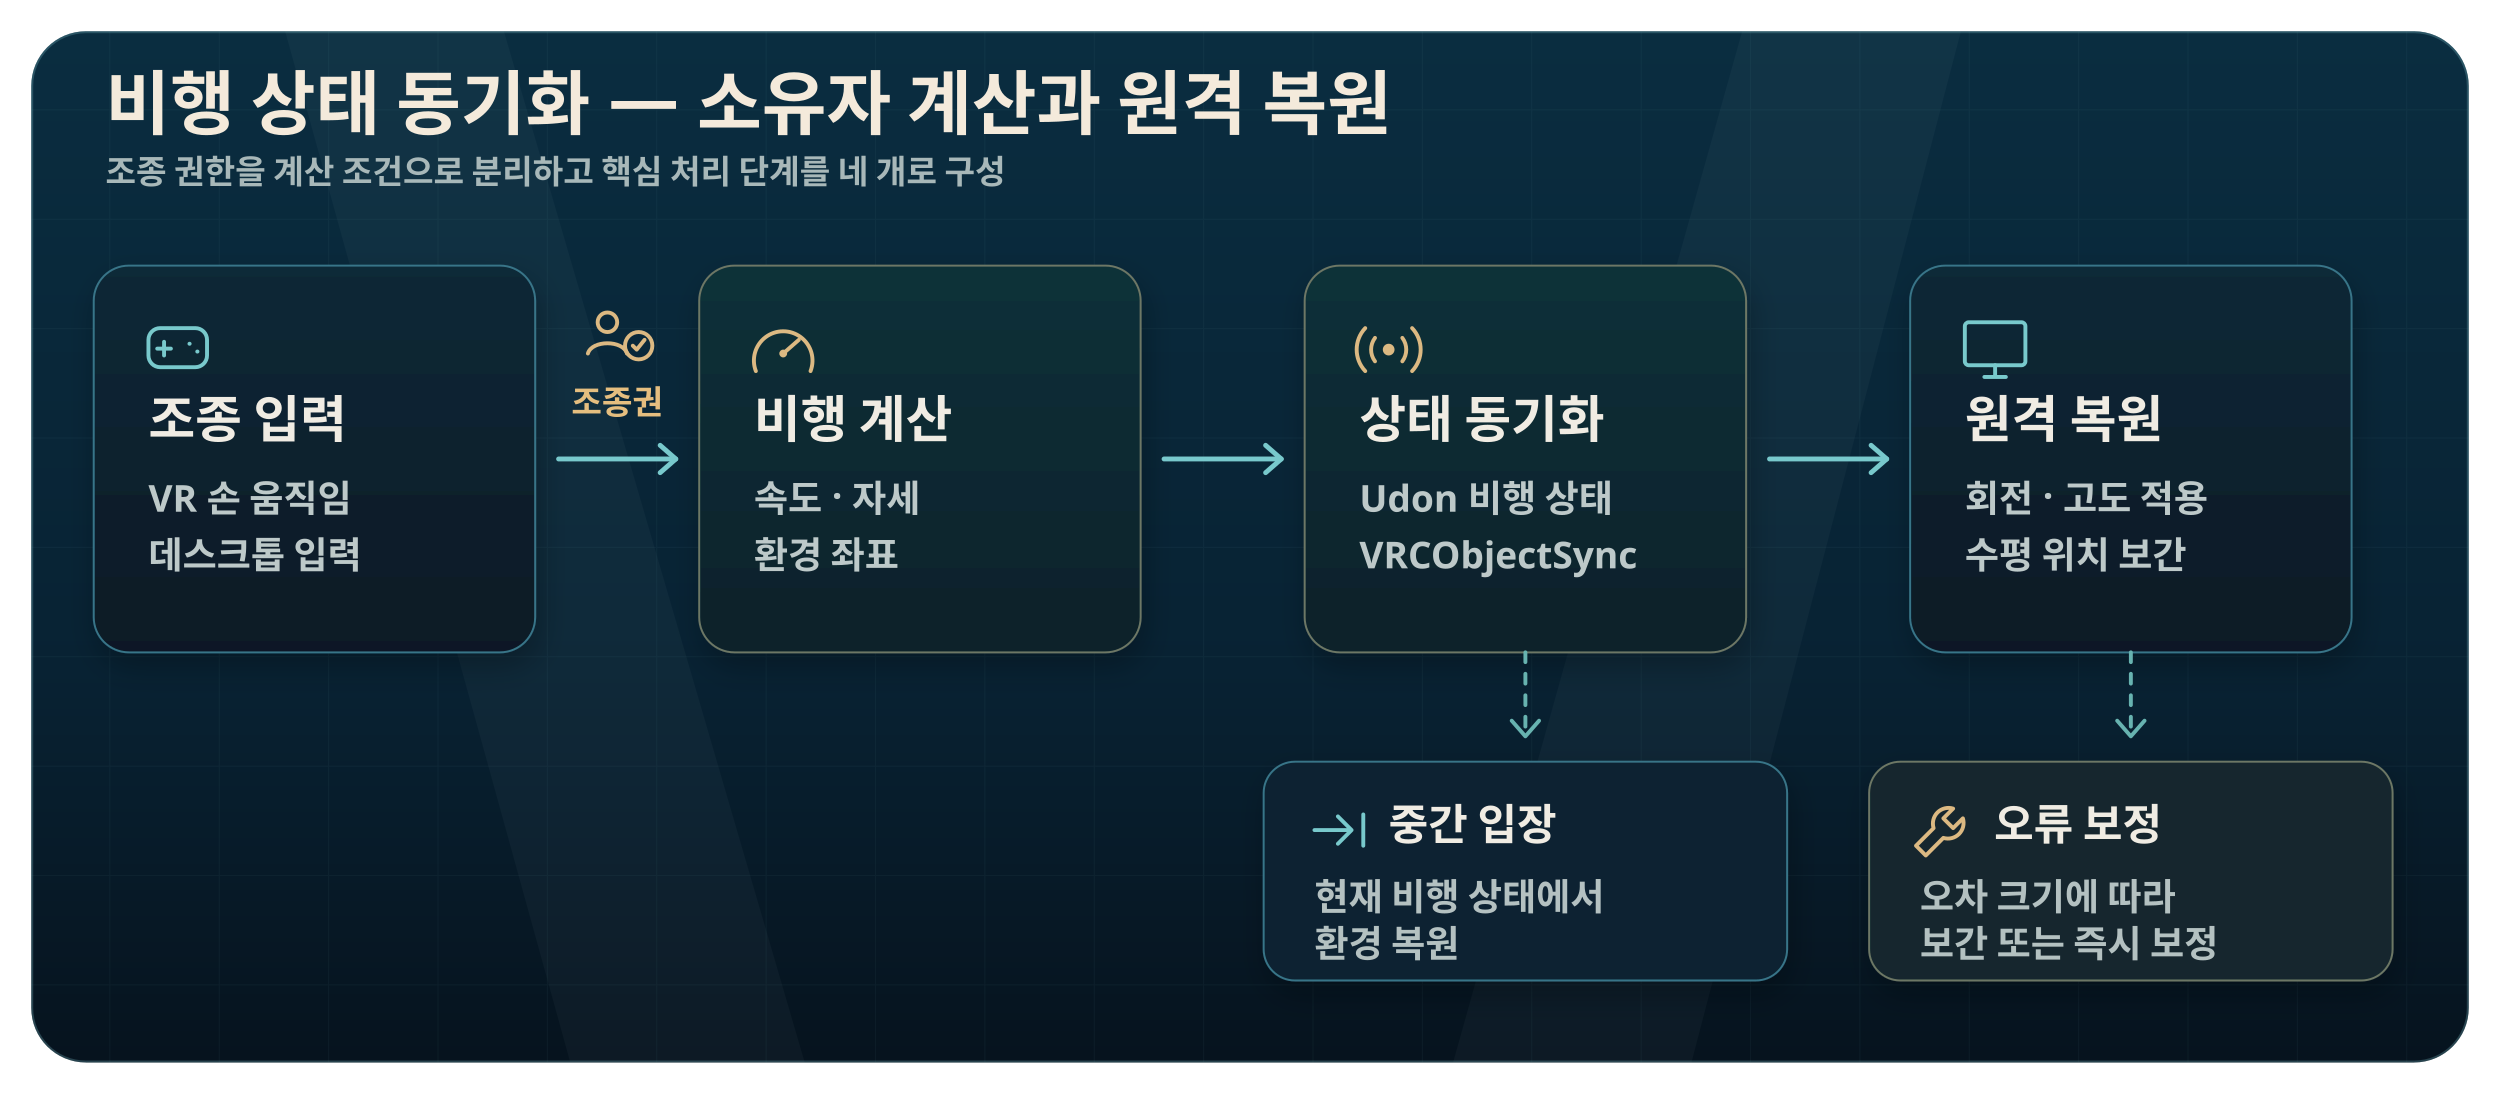
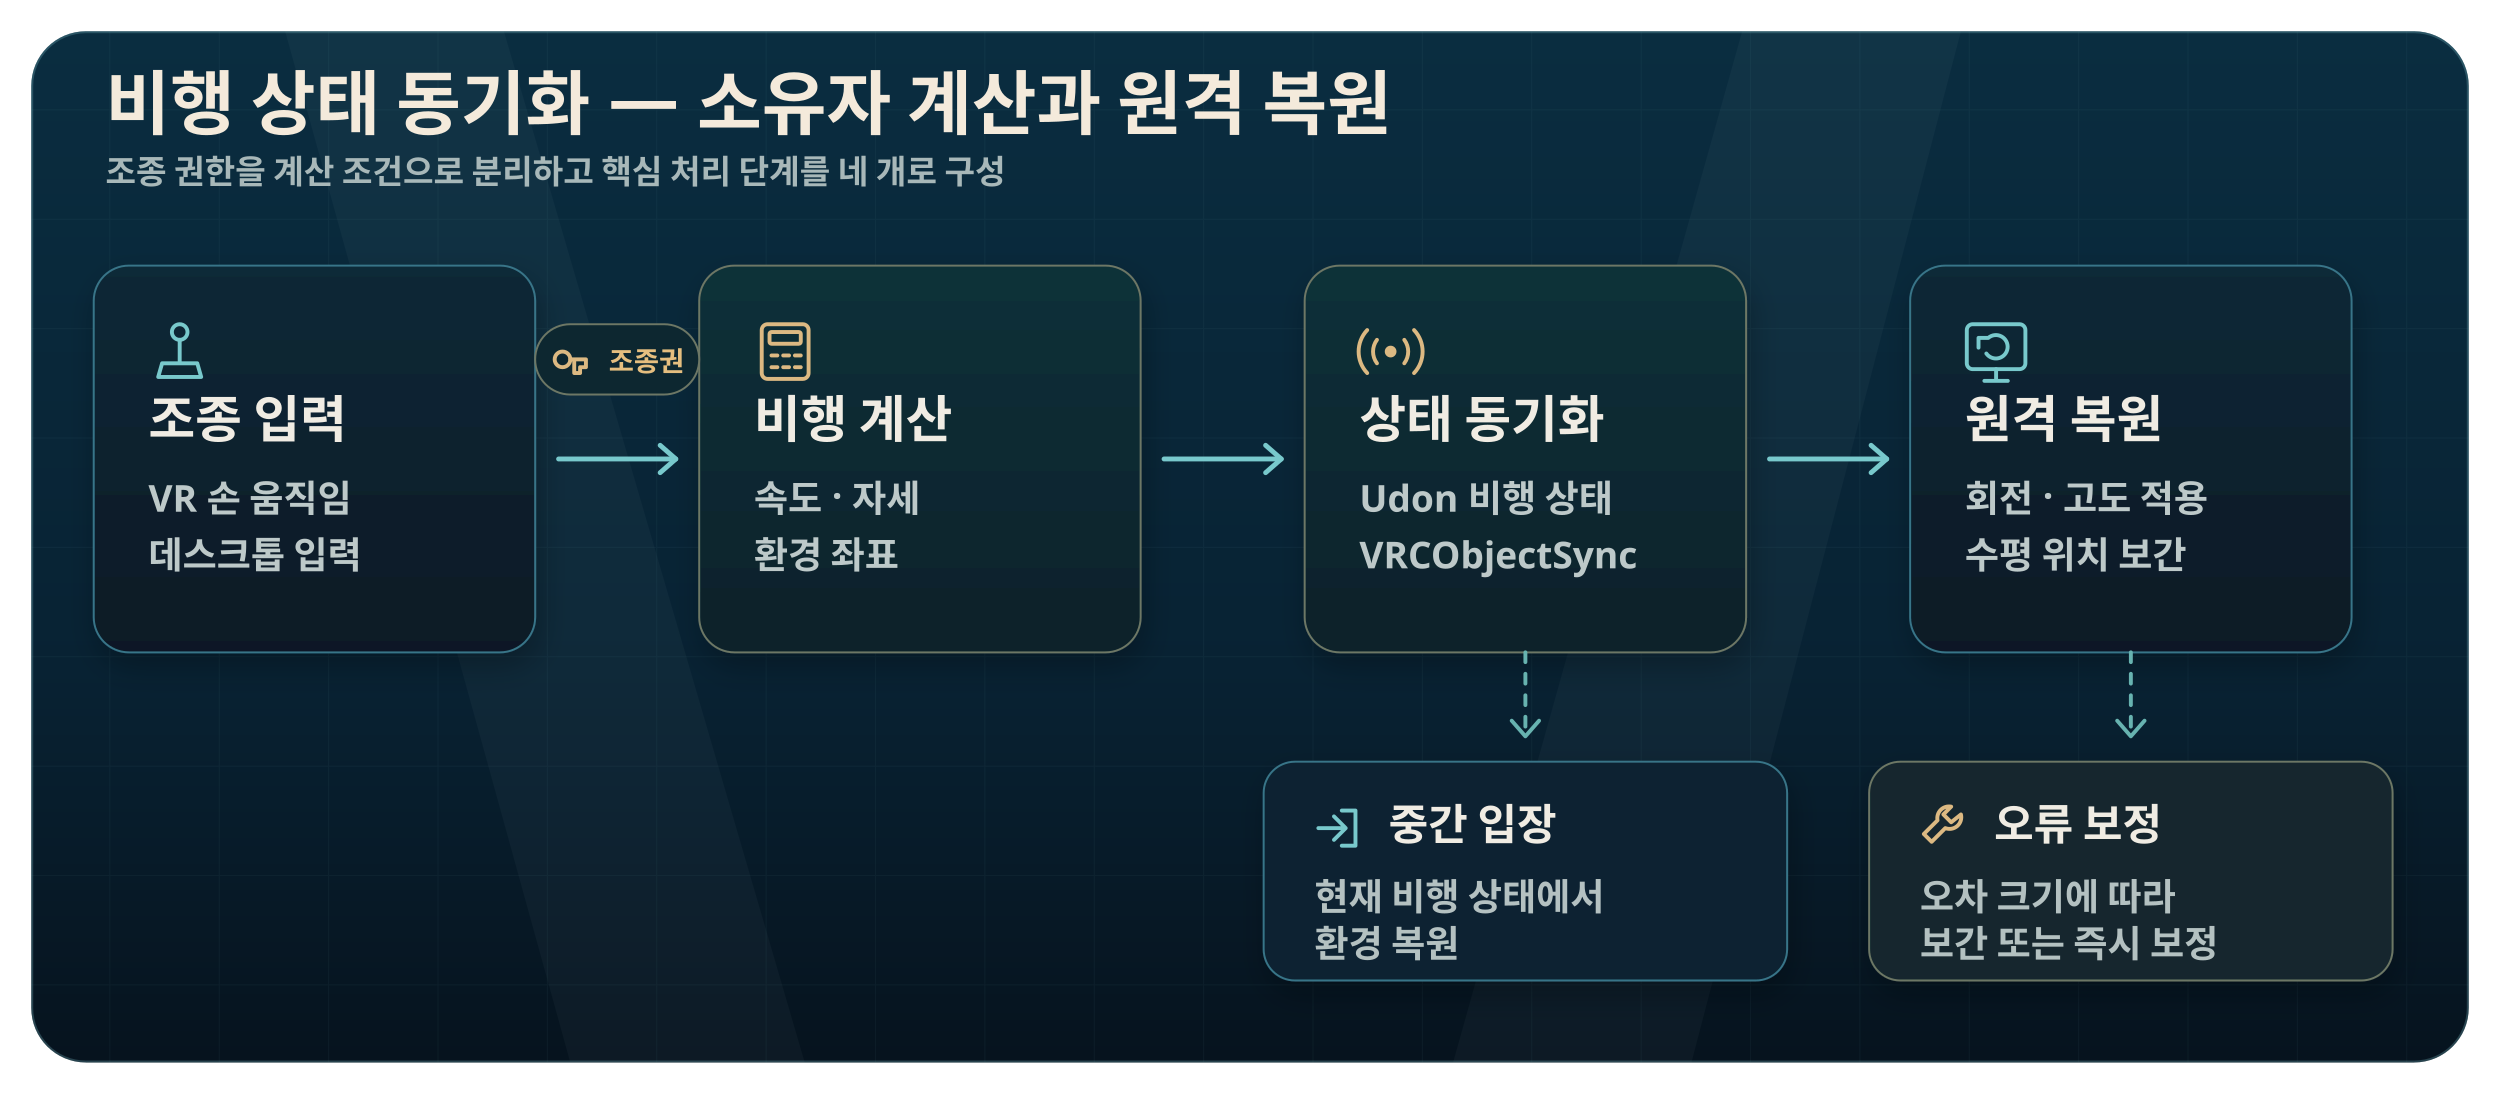
<svg xmlns="http://www.w3.org/2000/svg" width="1280" height="560" viewBox="0 0 1280 560" role="img" aria-labelledby="title desc">
  <defs>
    <linearGradient id="background" x1="0" y1="0" x2="0" y2="1">
      <stop stop-color="#0a2d40" />
      <stop offset=".62" stop-color="#082233" />
      <stop offset="1" stop-color="#06131e" />
    </linearGradient>
    <linearGradient id="card" x1="0" y1="0" x2="0" y2="1">
      <stop stop-color="#0c2937" />
      <stop offset="1" stop-color="#071925" />
    </linearGradient>
    <linearGradient id="activeCard" x1="0" y1="0" x2="0" y2="1">
      <stop stop-color="#103139" />
      <stop offset="1" stop-color="#09212a" />
    </linearGradient>
    <pattern id="grid" width="56" height="56" patternUnits="userSpaceOnUse">
      <path d="M56 0H0V56" fill="none" stroke="#8fd4d7" stroke-opacity=".045" />
    </pattern>
    <filter id="shadow" x="-15%" y="-15%" width="130%" height="140%">
      <feDropShadow dy="7" stdDeviation="8" flood-color="#000" flood-opacity=".26" />
    </filter>
    <style>
      text{font-family:Pretendard,"Noto Sans KR","Segoe UI",sans-serif}
      .title{fill:#f4eadb;font-size:36px;font-weight:700}.sub{fill:#a8b8b9;font-size:17px;font-weight:600}
      .cardTitle{fill:#f0ece3;font-size:26px;font-weight:700}.detail{fill:#bdc9c9;font-size:19px;font-weight:550}
-       .condition{fill:#e5be7f;font-size:17px;font-weight:700}.branchTitle{fill:#f0ece3;font-size:22px;font-weight:700}
+       .condition{fill:#e5be7f;font-size:14px;font-weight:700}.branchTitle{fill:#f0ece3;font-size:22px;font-weight:700}
      .branchText{fill:#b4c1c1;font-size:19px;font-weight:550}
    </style>
  </defs>
  <rect x="16" y="16" width="1248" height="528" rx="28" fill="url(#background)" />
  <path d="M146 16h112l154 528H292zM892 16h112l-138 528H744z" fill="#d1f7f4" fill-opacity=".035" />
  <rect x="16" y="16" width="1248" height="528" rx="28" fill="url(#grid)" />
  <rect x="16.5" y="16.5" width="1247" height="527" rx="27.5" fill="none" stroke="#73aeb9" stroke-opacity=".31" />
  <text x="54" y="66" class="title">비행 상태 동기화 — 소유자 계산과 원격 복원</text>
  <text x="54" y="94" class="sub">조종 권한을 계산 조건으로 분리하고 핵심 처리 단계를 네 개로 구성</text>
  <g filter="url(#shadow)">
    <rect x="48" y="136" width="226" height="198" rx="18" fill="url(#card)" stroke="#397488" />
    <rect x="358" y="136" width="226" height="198" rx="18" fill="url(#activeCard)" stroke="#6d7765" />
    <rect x="668" y="136" width="226" height="198" rx="18" fill="url(#activeCard)" stroke="#6d7765" />
    <rect x="978" y="136" width="226" height="198" rx="18" fill="url(#card)" stroke="#397488" />
  </g>
-   <g transform="translate(76 168)" fill="none" stroke="#78c9cc" stroke-width="2" stroke-linecap="round" stroke-linejoin="round">
-     <rect x="0" y="0" width="30" height="20" rx="6" />
-     <path d="M8 7v7M4.5 10.5h7M21 8h.1M25 12h.1" />
+   <g transform="translate(76 164)" fill="none" stroke="#78c9cc" stroke-width="2" stroke-linecap="round" stroke-linejoin="round">
+     <circle cx="16" cy="6" r="4" />
+     <path d="M16 10v12M7 22h18l2 7H5l2-7" />
  </g>
  <text x="76" y="224" class="cardTitle">조종 입력</text>
  <text x="76" y="262" class="detail">VR 손 움직임</text>
  <text x="76" y="291" class="detail">데스크톱 입력</text>
-   <g transform="translate(386 166)" fill="none" stroke="#dcb982" stroke-width="2" stroke-linecap="round" stroke-linejoin="round">
-     <path d="M1 24a15 15 0 1 1 28 0" />
-     <path d="M15 15l8-7" />
-     <circle cx="15" cy="15" r="2" fill="#dcb982" stroke="none" />
+   <g transform="translate(386 164)" fill="none" stroke="#dcb982" stroke-width="2" stroke-linecap="round" stroke-linejoin="round">
+     <rect x="4" y="2" width="24" height="28" rx="3" />
+     <rect x="8" y="6" width="16" height="6" rx="1" />
+     <path d="M9 18h3M15 18h3M21 18h3M9 24h3M15 24h3M21 24h3" />
  </g>
  <text x="386" y="224" class="cardTitle">비행 계산</text>
  <text x="386" y="262" class="detail">속도 · 자세</text>
  <text x="386" y="291" class="detail">환경 좌표</text>
-   <g transform="translate(696 163)" fill="none" stroke="#dcb982" stroke-width="2" stroke-linecap="round" stroke-linejoin="round">
-     <circle cx="15" cy="16" r="3" fill="#dcb982" stroke="none" />
-     <path d="M8 10a10 10 0 0 0 0 12M22 10a10 10 0 0 1 0 12M3 5a16 16 0 0 0 0 22M27 5a16 16 0 0 1 0 22" />
+   <g transform="translate(696 164)" fill="none" stroke="#dcb982" stroke-width="2" stroke-linecap="round" stroke-linejoin="round">
+     <circle cx="16" cy="16" r="3" fill="#dcb982" stroke="none" />
+     <path d="M9 10a10 10 0 0 0 0 12M23 10a10 10 0 0 1 0 12M4 5a16 16 0 0 0 0 22M28 5a16 16 0 0 1 0 22" />
  </g>
  <text x="696" y="224" class="cardTitle">상태 동기화</text>
  <text x="696" y="262" class="detail">Udon 비행 상태</text>
  <text x="696" y="291" class="detail">VRCObjectSync</text>
-   <g transform="translate(1006 165)" fill="none" stroke="#78c9cc" stroke-width="2" stroke-linecap="round" stroke-linejoin="round">
-     <rect x="0" y="0" width="31" height="22" rx="2" />
-     <path d="M10 28h11M15.5 22v6" />
+   <g transform="translate(1006 164)" fill="none" stroke="#78c9cc" stroke-width="2" stroke-linecap="round" stroke-linejoin="round">
+     <rect x="1" y="2" width="30" height="23" rx="3" />
+     <path d="M10 31h12M16 25v6M11 17a6 6 0 1 0 1-8M12 9H7v5" />
  </g>
  <text x="1006" y="224" class="cardTitle">원격 복원</text>
  <text x="1006" y="262" class="detail">회전 · 고도 적용</text>
  <text x="1006" y="291" class="detail">수평 위치 보간</text>
  <g fill="none" stroke="#78c9cc" stroke-width="2.5" stroke-linecap="round" stroke-linejoin="round">
    <path d="M286 235h60" />
    <path d="M338 228l8 7-8 7" />
    <path d="M596 235h60" />
    <path d="M648 228l8 7-8 7" />
    <path d="M906 235h60" />
    <path d="M958 228l8 7-8 7" />
  </g>
-   <g transform="translate(316 170)" fill="none" stroke="#dcb982" stroke-width="2" stroke-linecap="round" stroke-linejoin="round">
-     <circle cx="-5" cy="-5" r="5" />
-     <path d="M-15 11c2-7 18-7 20 0" />
-     <circle cx="11" cy="7" r="7" />
-     <path d="M8 7l2 2 4-5" />
-     <text x="0" y="42" class="condition" text-anchor="middle" stroke="none">조종권</text>
+   <g transform="translate(274 166)">
+     <rect width="84" height="36" rx="18" fill="#0d2730" stroke="#6d7765" />
+     <g transform="translate(9 10)" fill="none" stroke="#dcb982" stroke-width="2" stroke-linecap="round" stroke-linejoin="round">
+       <circle cx="5" cy="8" r="4" />
+       <path d="M9 8h8v4h-3v3h-3V8" />
+     </g>
+     <text x="57" y="24" class="condition" text-anchor="middle">조종권</text>
  </g>
  <g fill="none" stroke="#67b3b0" stroke-width="2" stroke-linecap="round" stroke-linejoin="round" stroke-dasharray="5 6">
    <path d="M781 334v43" />
    <path d="M1091 334v43" />
  </g>
  <g fill="none" stroke="#67b3b0" stroke-width="2" stroke-linecap="round" stroke-linejoin="round">
    <path d="M774 369l7 8 7-8" />
    <path d="M1084 369l7 8 7-8" />
  </g>
  <g filter="url(#shadow)">
    <rect x="647" y="390" width="268" height="112" rx="16" fill="#092431" stroke="#397488" />
    <rect x="957" y="390" width="268" height="112" rx="16" fill="#14282d" stroke="#6d7765" />
  </g>
-   <g transform="translate(673 417)" fill="none" stroke="#78c9cc" stroke-width="2" stroke-linecap="round" stroke-linejoin="round">
-     <path d="M0 8h19M12 1l7 7-7 7M25 0v16" />
+   <g transform="translate(673 412)" fill="none" stroke="#78c9cc" stroke-width="2" stroke-linecap="round" stroke-linejoin="round">
+     <path d="M14 3h7v18h-7M2 12h14M10 6l6 6-6 6" />
  </g>
  <text x="711" y="430" class="branchTitle">중간 입장</text>
  <text x="673" y="466" class="branchText">현재 비행 상태에서</text>
  <text x="673" y="490" class="branchText">환경 복원</text>
-   <g transform="translate(983 416)" fill="none" stroke="#dcb982" stroke-width="2" stroke-linecap="round" stroke-linejoin="round">
-     <path d="M22 3a8 8 0 0 1-10 10L3 22l-5-5 9-9A8 8 0 0 1 17-2l-5 5 5 5z" />
+   <g transform="translate(983 412)" fill="none" stroke="#dcb982" stroke-width="2" stroke-linecap="round" stroke-linejoin="round">
+     <path d="M21 5a6 6 0 0 1-8 7l-7 7-4-4 7-7a6 6 0 0 1 7-7l-4 4 4 4z" />
  </g>
  <text x="1021" y="430" class="branchTitle">오류 보정</text>
  <text x="983" y="466" class="branchText">오차 크기에 따라</text>
  <text x="983" y="490" class="branchText">보간 또는 즉시 보정</text>
</svg>
